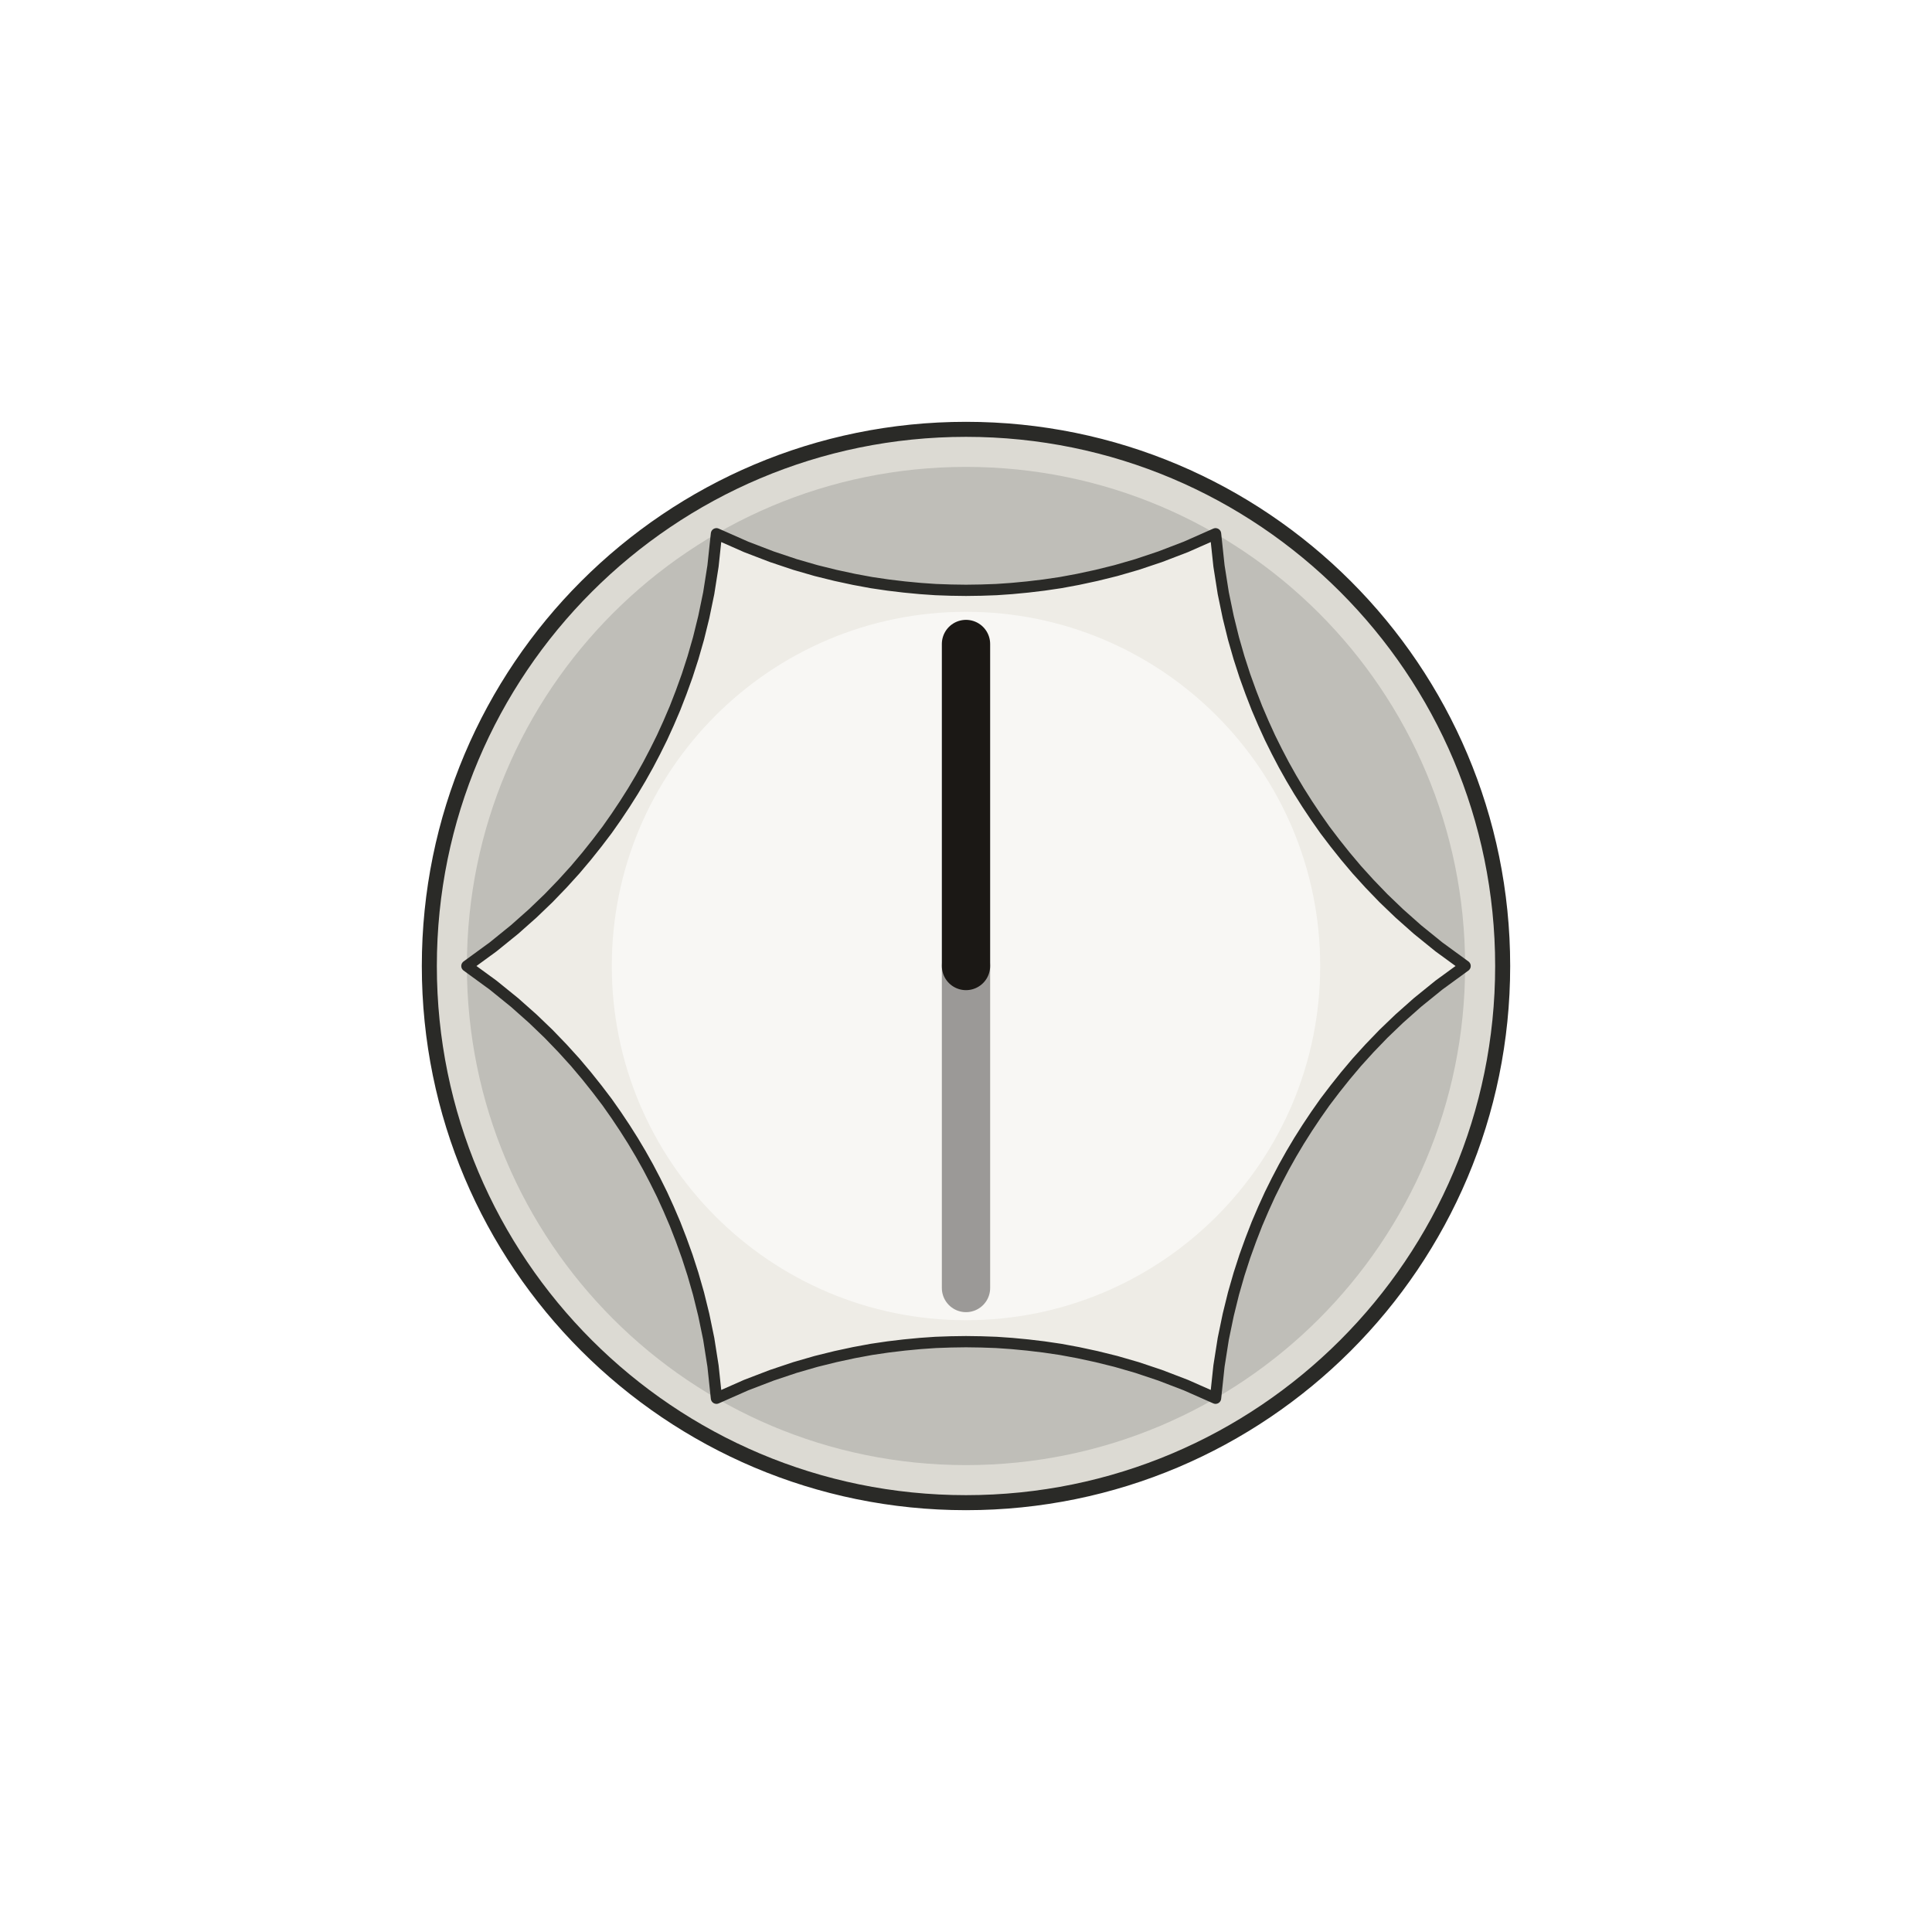
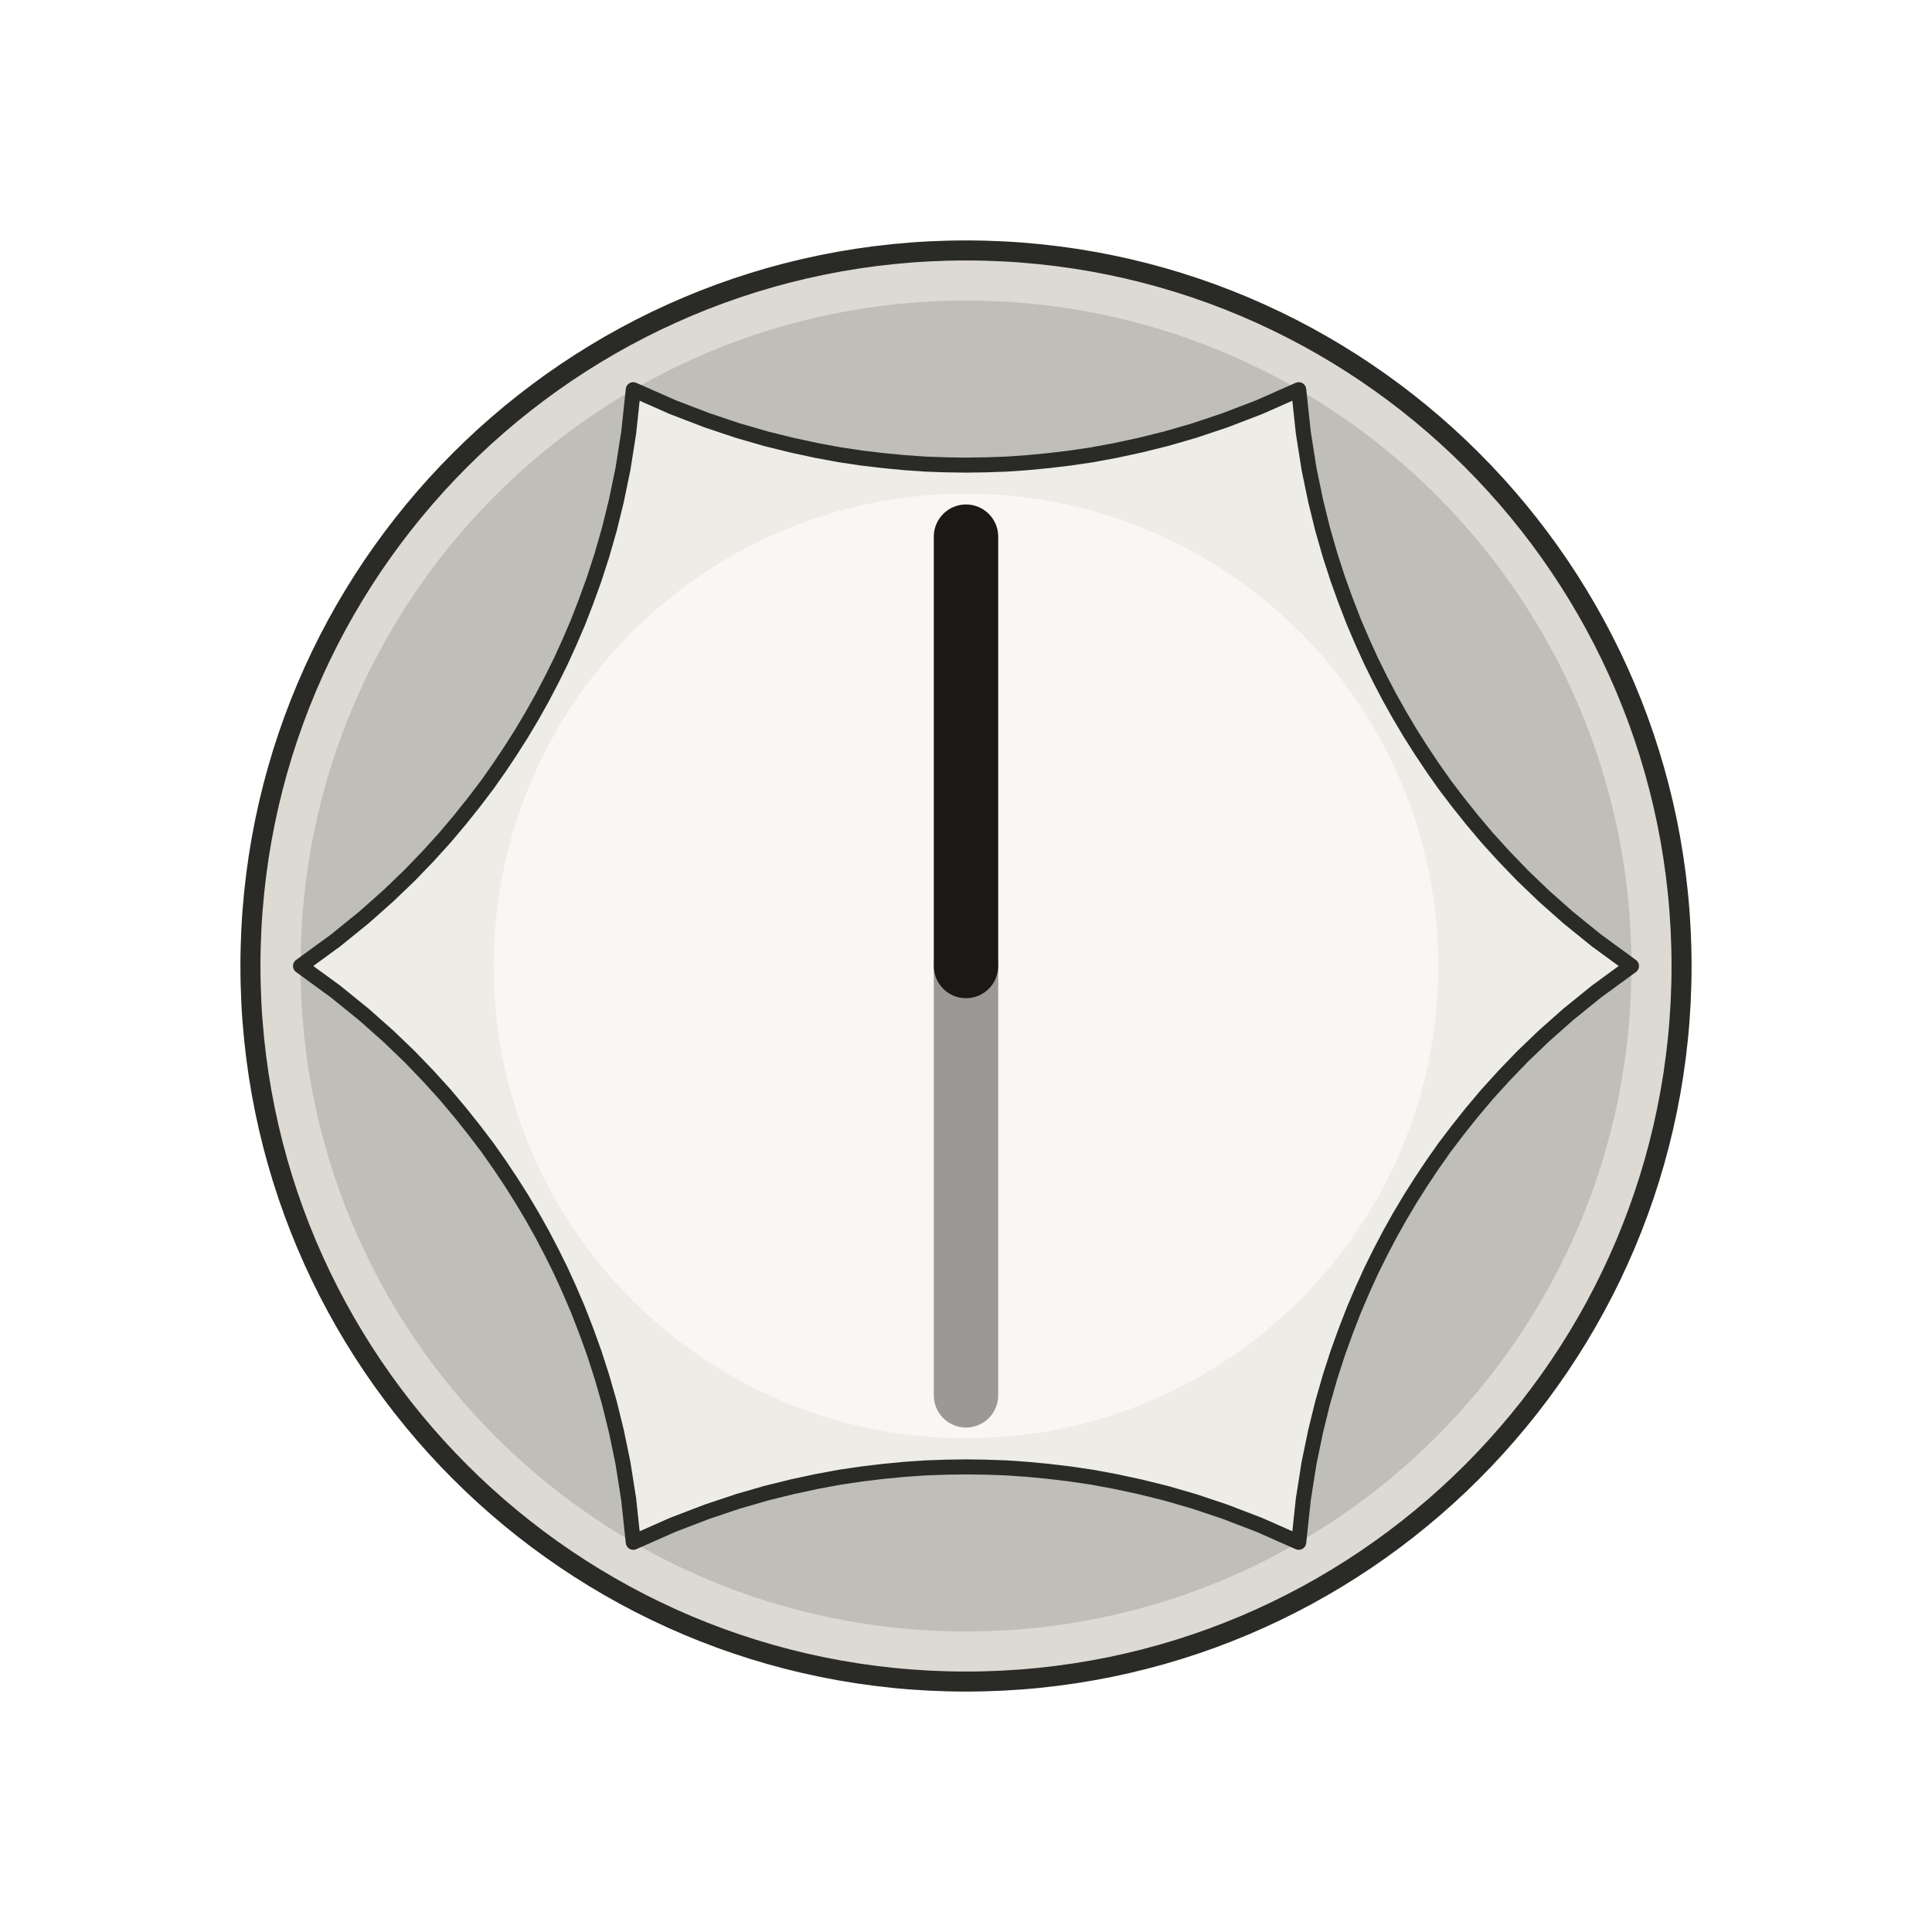
- <svg xmlns="http://www.w3.org/2000/svg" width="53.150" height="53.150" viewBox="-9.000 -9.000 18.000 18.000">
+ <svg xmlns="http://www.w3.org/2000/svg" width="39.862" height="39.862" viewBox="-6.750 -6.750 13.500 13.500">
  <circle cx="0" cy="0" r="5.000" fill="#dcdad3" stroke="#2a2a27" stroke-width="0.140" />
  <circle cx="0" cy="0" r="4.650" fill="#bfbeb8" />
  <path d="M 4.650 0.000 L 4.406 0.178 L 4.206 0.340 L 4.037 0.490 L 3.889 0.632 L 3.759 0.767 L 3.641 0.897 L 3.534 1.024 L 3.436 1.147 L 3.344 1.268 L 3.259 1.389 L 3.179 1.509 L 3.103 1.629 L 3.031 1.750 L 2.962 1.873 L 2.896 1.999 L 2.832 2.128 L 2.771 2.262 L 2.711 2.402 L 2.654 2.549 L 2.598 2.704 L 2.544 2.871 L 2.492 3.052 L 2.443 3.251 L 2.397 3.473 L 2.357 3.727 L 2.325 4.027 L 2.325 4.027 L 2.049 3.905 L 1.809 3.813 L 1.594 3.741 L 1.397 3.684 L 1.215 3.639 L 1.043 3.602 L 0.881 3.572 L 0.725 3.549 L 0.574 3.531 L 0.427 3.517 L 0.283 3.507 L 0.141 3.502 L 0.000 3.500 L -0.141 3.502 L -0.283 3.507 L -0.427 3.517 L -0.574 3.531 L -0.725 3.549 L -0.881 3.572 L -1.043 3.602 L -1.215 3.639 L -1.397 3.684 L -1.594 3.741 L -1.809 3.813 L -2.049 3.905 L -2.325 4.027 L -2.325 4.027 L -2.357 3.727 L -2.397 3.473 L -2.443 3.251 L -2.492 3.052 L -2.544 2.871 L -2.598 2.704 L -2.654 2.549 L -2.711 2.402 L -2.771 2.262 L -2.832 2.128 L -2.896 1.999 L -2.962 1.873 L -3.031 1.750 L -3.103 1.629 L -3.179 1.509 L -3.259 1.389 L -3.344 1.268 L -3.436 1.147 L -3.534 1.024 L -3.641 0.897 L -3.759 0.767 L -3.889 0.632 L -4.037 0.490 L -4.206 0.340 L -4.406 0.178 L -4.650 0.000 L -4.650 0.000 L -4.406 -0.178 L -4.206 -0.340 L -4.037 -0.490 L -3.889 -0.632 L -3.759 -0.767 L -3.641 -0.897 L -3.534 -1.024 L -3.436 -1.147 L -3.344 -1.268 L -3.259 -1.389 L -3.179 -1.509 L -3.103 -1.629 L -3.031 -1.750 L -2.962 -1.873 L -2.896 -1.999 L -2.832 -2.128 L -2.771 -2.262 L -2.711 -2.402 L -2.654 -2.549 L -2.598 -2.704 L -2.544 -2.871 L -2.492 -3.052 L -2.443 -3.251 L -2.397 -3.473 L -2.357 -3.727 L -2.325 -4.027 L -2.325 -4.027 L -2.049 -3.905 L -1.809 -3.813 L -1.594 -3.741 L -1.397 -3.684 L -1.215 -3.639 L -1.043 -3.602 L -0.881 -3.572 L -0.725 -3.549 L -0.574 -3.531 L -0.427 -3.517 L -0.283 -3.507 L -0.141 -3.502 L -0.000 -3.500 L 0.141 -3.502 L 0.283 -3.507 L 0.427 -3.517 L 0.574 -3.531 L 0.725 -3.549 L 0.881 -3.572 L 1.043 -3.602 L 1.215 -3.639 L 1.397 -3.684 L 1.594 -3.741 L 1.809 -3.813 L 2.049 -3.905 L 2.325 -4.027 L 2.325 -4.027 L 2.357 -3.727 L 2.397 -3.473 L 2.443 -3.251 L 2.492 -3.052 L 2.544 -2.871 L 2.598 -2.704 L 2.654 -2.549 L 2.711 -2.402 L 2.771 -2.262 L 2.832 -2.128 L 2.896 -1.999 L 2.962 -1.873 L 3.031 -1.750 L 3.103 -1.629 L 3.179 -1.509 L 3.259 -1.389 L 3.344 -1.268 L 3.436 -1.147 L 3.534 -1.024 L 3.641 -0.897 L 3.759 -0.767 L 3.889 -0.632 L 4.037 -0.490 L 4.206 -0.340 L 4.406 -0.178 L 4.650 0.000 Z" fill="#eeece6" stroke="#2a2a27" stroke-width="0.105" stroke-linejoin="round" />
  <circle cx="0" cy="0" r="3.300" fill="#f8f7f4" />
  <line x1="0" y1="0" x2="0" y2="3.000" stroke="#1b1815" stroke-width="0.450" opacity="0.42" stroke-linecap="round" />
  <line x1="0" y1="0" x2="0" y2="-3.000" stroke="#1b1815" stroke-width="0.450" stroke-linecap="round" />
</svg>
